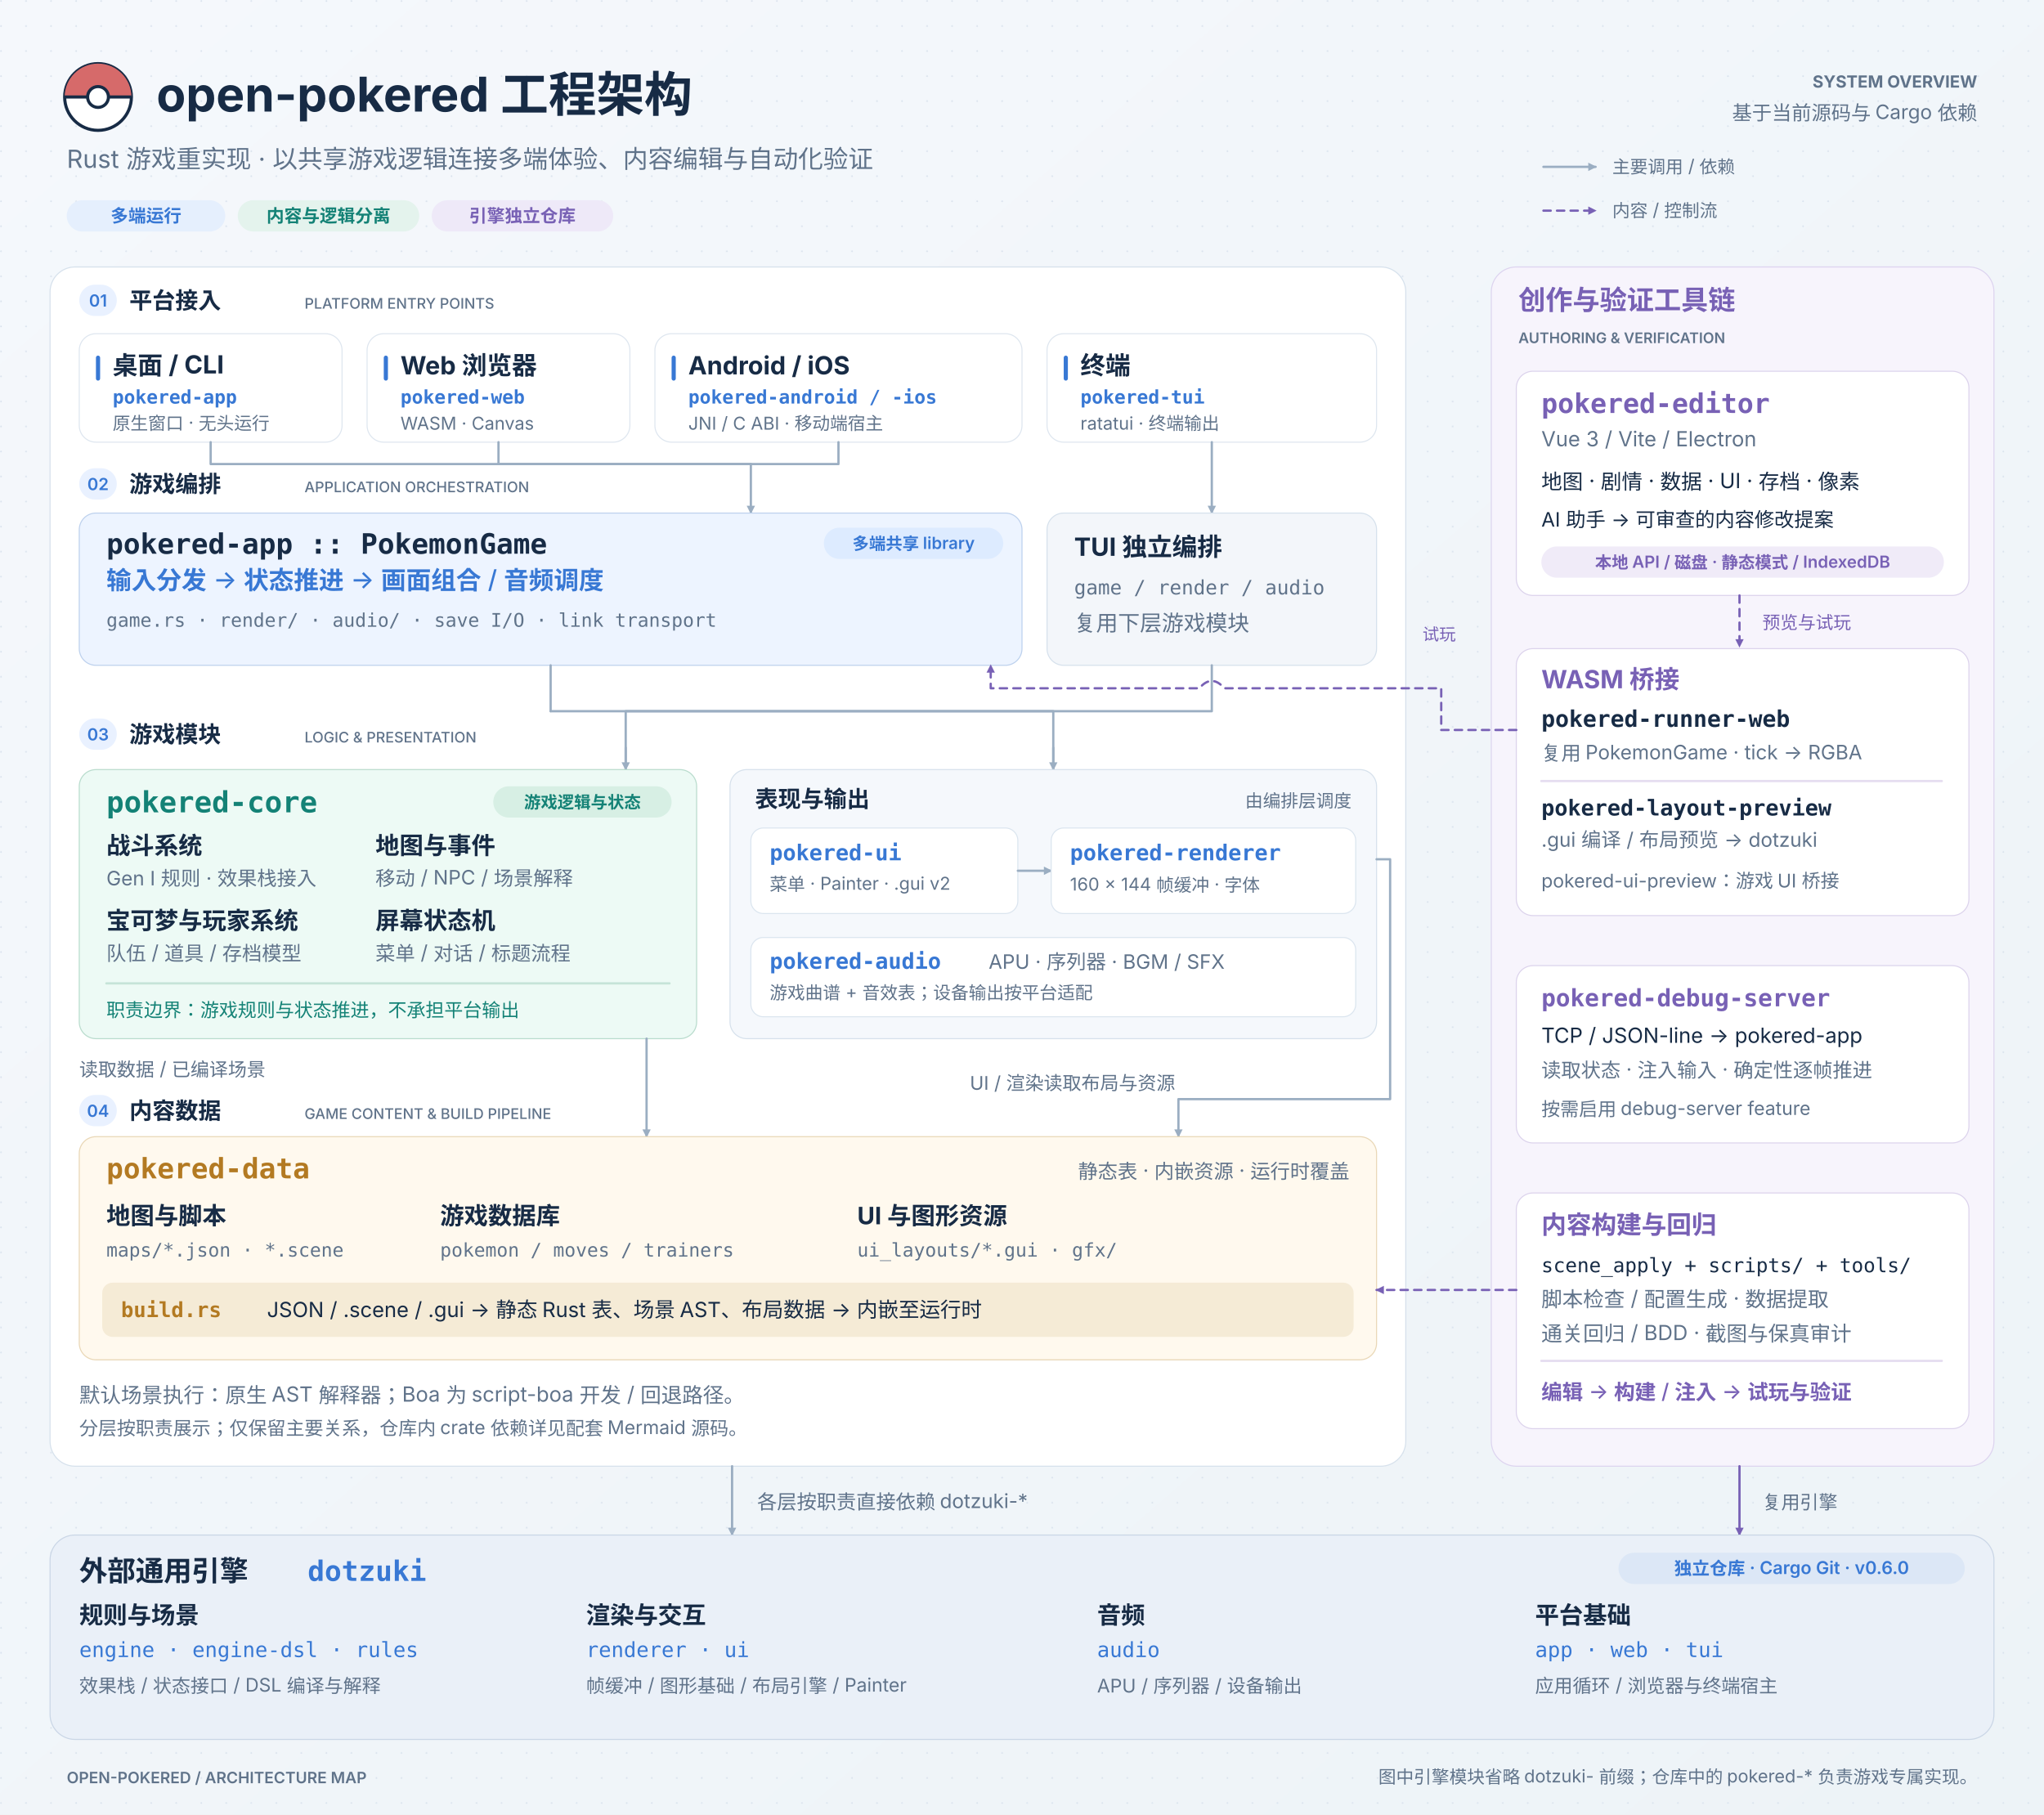
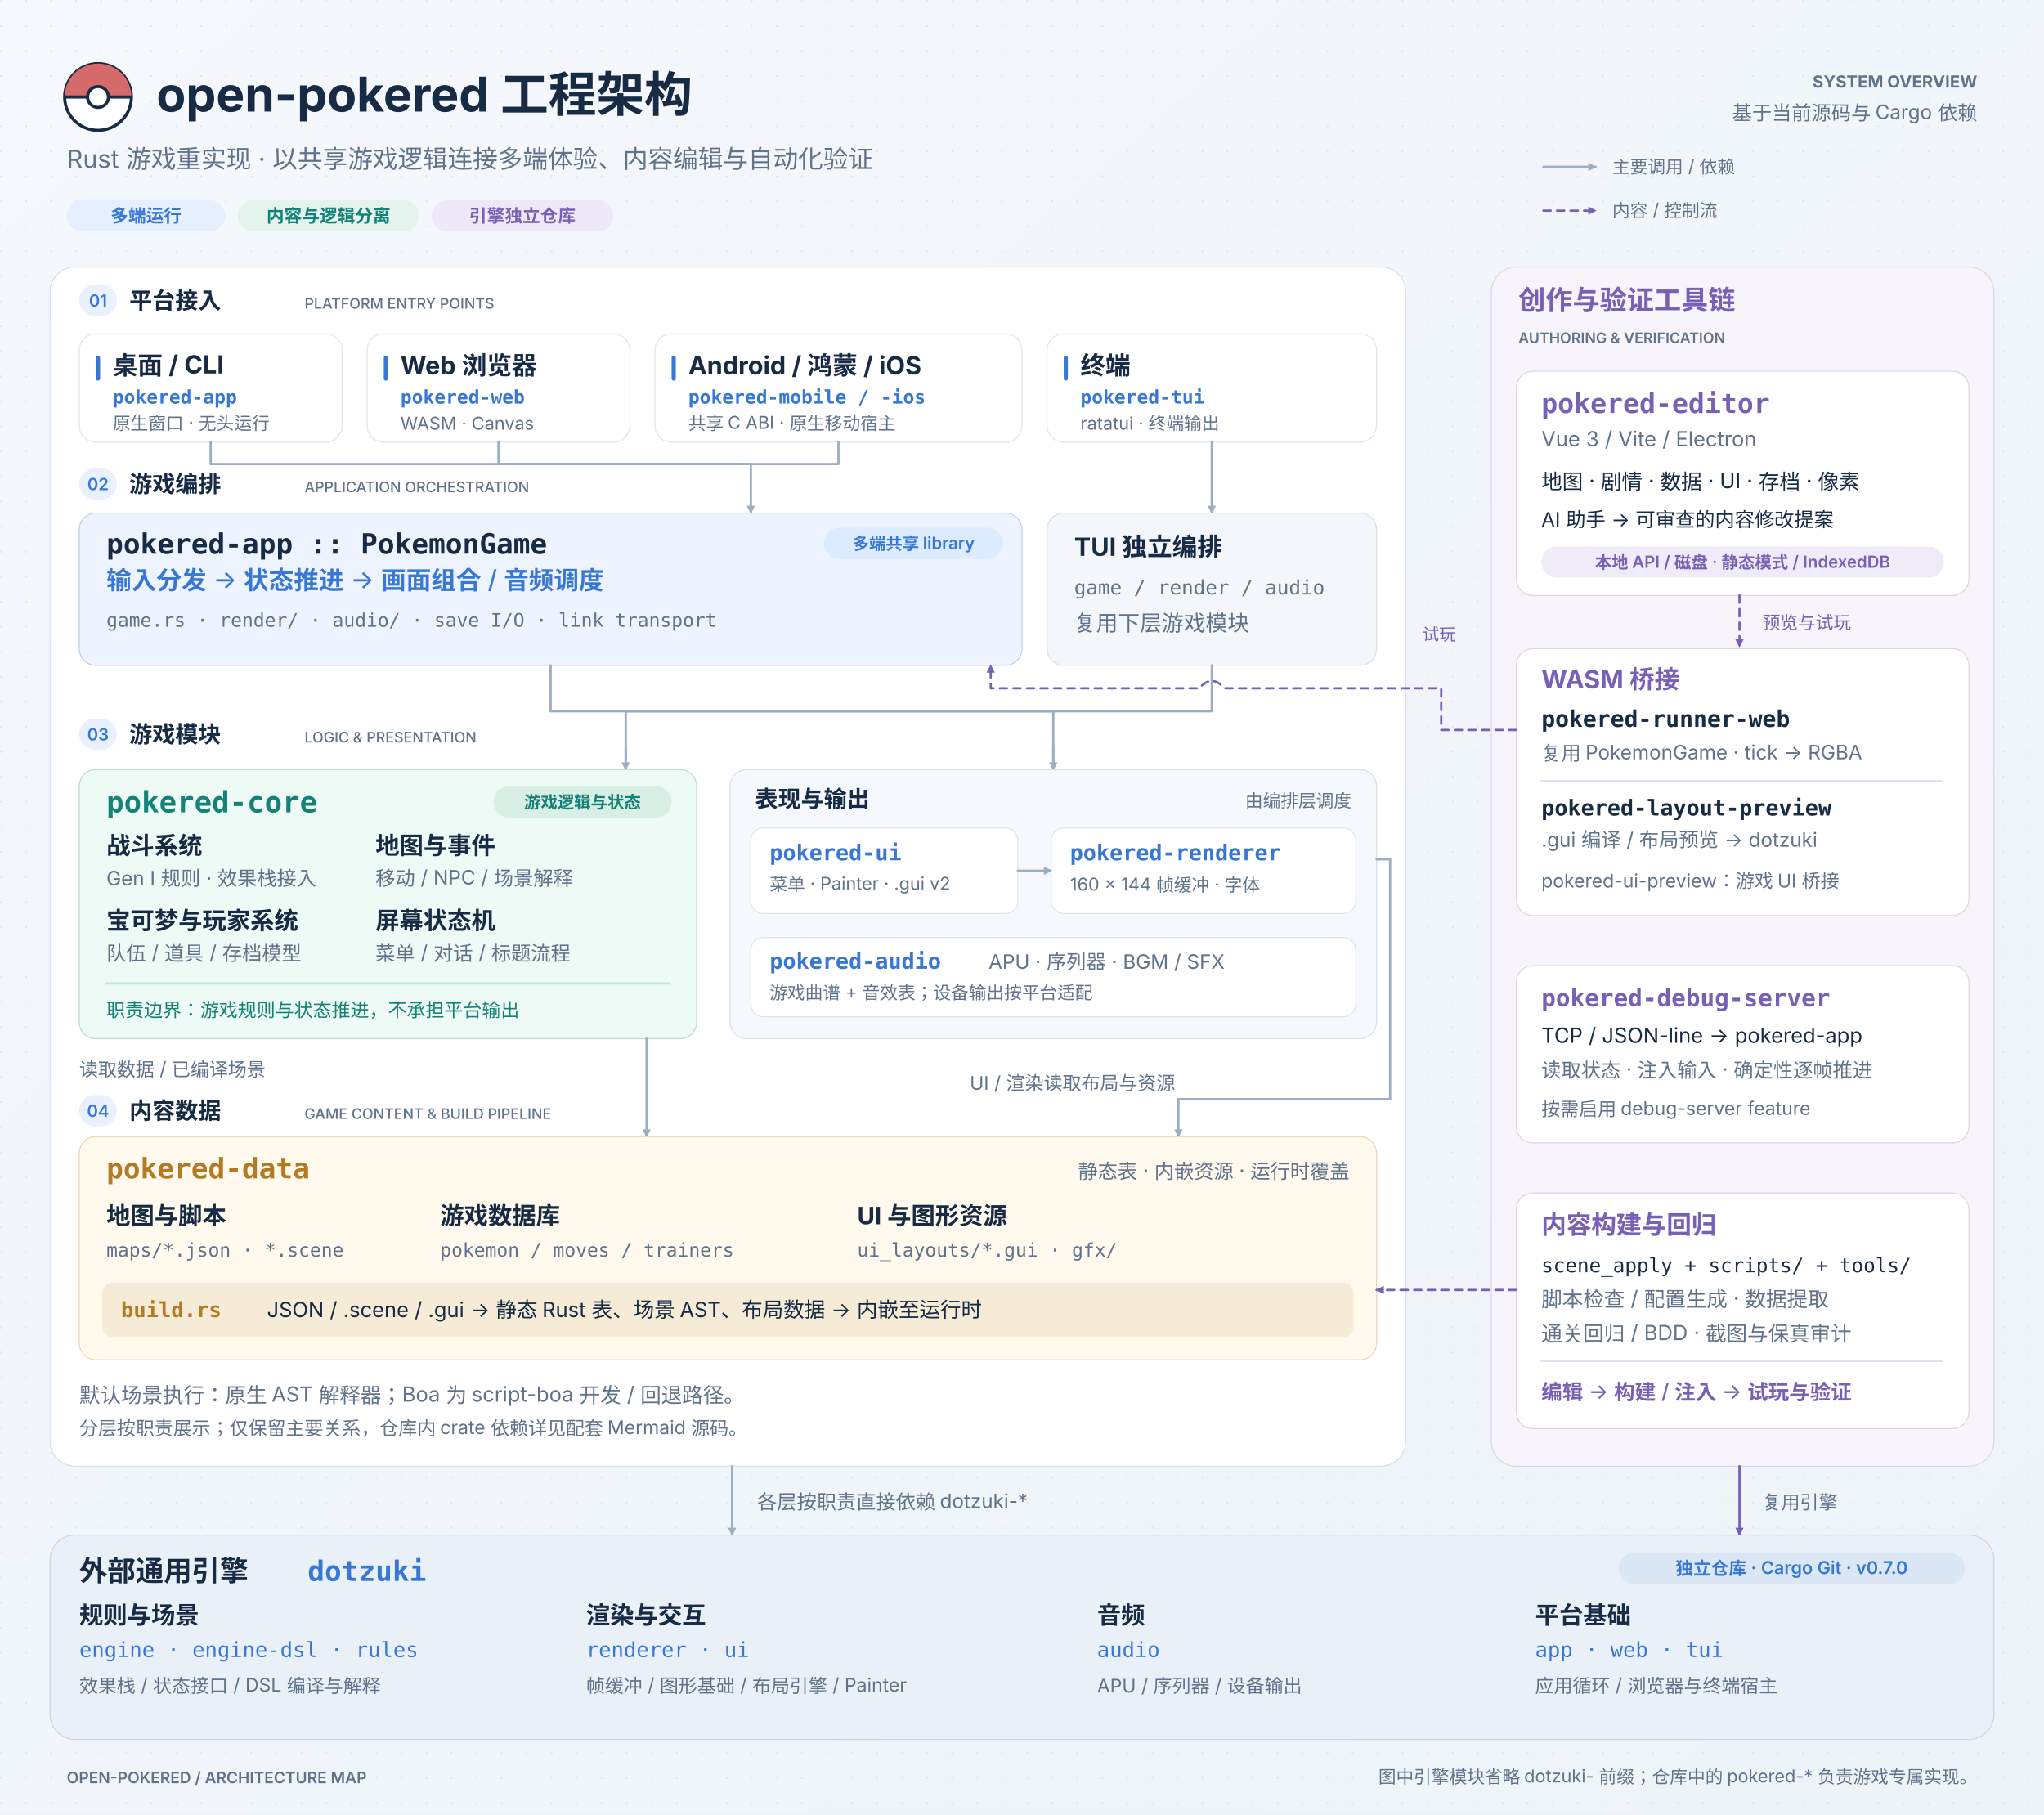
<svg xmlns="http://www.w3.org/2000/svg" width="1960" height="1740" viewBox="0 0 1960 1740" role="img" aria-labelledby="title desc">
  <defs>
    <marker id="gray" markerWidth="8" markerHeight="8" refX="7" refY="4" orient="auto" markerUnits="userSpaceOnUse">
      <path d="M0 0 L8 4 L0 8 Z" fill="#9BAEC2" />
    </marker>
    <marker id="purple" markerWidth="8" markerHeight="8" refX="7" refY="4" orient="auto" markerUnits="userSpaceOnUse">
      <path d="M0 0 L8 4 L0 8 Z" fill="#7861B5" />
    </marker>
    <marker id="amber" markerWidth="8" markerHeight="8" refX="7" refY="4" orient="auto" markerUnits="userSpaceOnUse">
      <path d="M0 0 L8 4 L0 8 Z" fill="#B37A22" />
    </marker>
    <pattern id="grid" width="24" height="24" patternUnits="userSpaceOnUse">
      <circle cx="1" cy="1" r="0.8" fill="#D9E2ED" />
    </pattern>
    <linearGradient id="base" x2="1" y2="1">
      <stop stop-color="#F5F8FC" />
      <stop offset="1" stop-color="#EDF3F7" />
    </linearGradient>
  </defs>
  <rect x="0" y="0" width="1960" height="1740" rx="0" fill="url(#base)" stroke="none" />
  <rect x="0" y="0" width="1960" height="1740" rx="0" fill="url(#grid)" stroke="none" />
  <circle cx="94" cy="93" r="32" fill="#fff" stroke="#172B45" stroke-width="3" />
  <path d="M62 93 A32 32 0 0 1 126 93 Z" fill="#D66A6A" />
  <path d="M62 93 H126" stroke="#172B45" stroke-width="3" />
  <circle cx="94" cy="93" r="10" fill="#fff" stroke="#172B45" stroke-width="3" />
  <text x="150" y="107" fill="#172B45" font-family="Inter, -apple-system, BlinkMacSystemFont, Segoe UI, PingFang SC, Microsoft YaHei, sans-serif" font-size="46" font-weight="750" text-anchor="start">open-pokered 工程架构</text>
  <text x="64" y="161" fill="#60738A" font-family="Inter, -apple-system, BlinkMacSystemFont, Segoe UI, PingFang SC, Microsoft YaHei, sans-serif" font-size="24" font-weight="400" text-anchor="start">Rust 游戏重实现 · 以共享游戏逻辑连接多端体验、内容编辑与自动化验证</text>
  <rect x="64" y="192" width="152" height="30" rx="15" fill="#E5EFFD" stroke="none" />
  <text x="140.0" y="213" fill="#3878D4" font-family="Inter, -apple-system, BlinkMacSystemFont, Segoe UI, PingFang SC, Microsoft YaHei, sans-serif" font-size="17" font-weight="600" text-anchor="middle">多端运行</text>
  <rect x="228" y="192" width="174" height="30" rx="15" fill="#E4F3ED" stroke="none" />
  <text x="315.0" y="213" fill="#148276" font-family="Inter, -apple-system, BlinkMacSystemFont, Segoe UI, PingFang SC, Microsoft YaHei, sans-serif" font-size="17" font-weight="600" text-anchor="middle">内容与逻辑分离</text>
  <rect x="414" y="192" width="174" height="30" rx="15" fill="#EEE9F8" stroke="none" />
  <text x="501.0" y="213" fill="#7861B5" font-family="Inter, -apple-system, BlinkMacSystemFont, Segoe UI, PingFang SC, Microsoft YaHei, sans-serif" font-size="17" font-weight="600" text-anchor="middle">引擎独立仓库</text>
  <text x="1896" y="84" fill="#60738A" font-family="Inter, -apple-system, BlinkMacSystemFont, Segoe UI, PingFang SC, Microsoft YaHei, sans-serif" font-size="16" font-weight="650" text-anchor="end">SYSTEM OVERVIEW</text>
  <text x="1896" y="115" fill="#60738A" font-family="Inter, -apple-system, BlinkMacSystemFont, Segoe UI, PingFang SC, Microsoft YaHei, sans-serif" font-size="19" font-weight="400" text-anchor="end">基于当前源码与 Cargo 依赖</text>
  <path d="M1480 160 H1530" fill="none" stroke="#9BAEC2" stroke-width="2.2" stroke-linejoin="round" stroke-linecap="round" marker-end="url(#gray)" />
  <text x="1546" y="166" fill="#60738A" font-family="Inter, -apple-system, BlinkMacSystemFont, Segoe UI, PingFang SC, Microsoft YaHei, sans-serif" font-size="17" font-weight="400" text-anchor="start">主要调用 / 依赖</text>
  <path d="M1480 202 H1530" fill="none" stroke="#7861B5" stroke-width="2.2" stroke-linejoin="round" stroke-linecap="round" stroke-dasharray="7 6" marker-end="url(#purple)" />
  <text x="1546" y="208" fill="#60738A" font-family="Inter, -apple-system, BlinkMacSystemFont, Segoe UI, PingFang SC, Microsoft YaHei, sans-serif" font-size="17" font-weight="400" text-anchor="start">内容 / 控制流</text>
  <rect x="48" y="256" width="1300" height="1150" rx="24" fill="#FFFFFF" stroke="#D6E1EC" />
  <rect x="1430" y="256" width="482" height="1150" rx="24" fill="#F7F4FC" stroke="#DDD4EF" />
  <rect x="76" y="273" width="36" height="30" rx="15" fill="#E9F1FF" stroke="none" />
  <text x="94.0" y="294" fill="#3878D4" font-family="Inter, -apple-system, BlinkMacSystemFont, Segoe UI, PingFang SC, Microsoft YaHei, sans-serif" font-size="16" font-weight="600" text-anchor="middle">01</text>
  <text x="124" y="296" fill="#172B45" font-family="Inter, -apple-system, BlinkMacSystemFont, Segoe UI, PingFang SC, Microsoft YaHei, sans-serif" font-size="22" font-weight="650" text-anchor="start">平台接入</text>
  <text x="292" y="296" fill="#60738A" font-family="Inter, -apple-system, BlinkMacSystemFont, Segoe UI, PingFang SC, Microsoft YaHei, sans-serif" font-size="14" font-weight="500" text-anchor="start">PLATFORM ENTRY POINTS</text>
  <rect x="76" y="320" width="252" height="104" rx="16" fill="#fff" stroke="#DEE6EF" />
  <rect x="92" y="341" width="4" height="24" rx="2" fill="#3878D4" stroke="none" />
  <text x="108" y="359" fill="#172B45" font-family="Inter, -apple-system, BlinkMacSystemFont, Segoe UI, PingFang SC, Microsoft YaHei, sans-serif" font-size="24" font-weight="650" text-anchor="start">桌面 / CLI</text>
  <text x="108" y="387" fill="#3878D4" font-family="ui-monospace, SFMono-Regular, Menlo, Consolas, monospace" font-size="18" font-weight="550" text-anchor="start">pokered-app</text>
  <text x="108" y="412" fill="#60738A" font-family="Inter, -apple-system, BlinkMacSystemFont, Segoe UI, PingFang SC, Microsoft YaHei, sans-serif" font-size="17" font-weight="400" text-anchor="start">原生窗口 · 无头运行</text>
  <rect x="352" y="320" width="252" height="104" rx="16" fill="#fff" stroke="#DEE6EF" />
  <rect x="368" y="341" width="4" height="24" rx="2" fill="#3878D4" stroke="none" />
  <text x="384" y="359" fill="#172B45" font-family="Inter, -apple-system, BlinkMacSystemFont, Segoe UI, PingFang SC, Microsoft YaHei, sans-serif" font-size="24" font-weight="650" text-anchor="start">Web 浏览器</text>
  <text x="384" y="387" fill="#3878D4" font-family="ui-monospace, SFMono-Regular, Menlo, Consolas, monospace" font-size="18" font-weight="550" text-anchor="start">pokered-web</text>
  <text x="384" y="412" fill="#60738A" font-family="Inter, -apple-system, BlinkMacSystemFont, Segoe UI, PingFang SC, Microsoft YaHei, sans-serif" font-size="17" font-weight="400" text-anchor="start">WASM · Canvas</text>
  <rect x="628" y="320" width="352" height="104" rx="16" fill="#fff" stroke="#DEE6EF" />
  <rect x="644" y="341" width="4" height="24" rx="2" fill="#3878D4" stroke="none" />
-   <text x="660" y="359" fill="#172B45" font-family="Inter, -apple-system, BlinkMacSystemFont, Segoe UI, PingFang SC, Microsoft YaHei, sans-serif" font-size="24" font-weight="650" text-anchor="start">Android / iOS</text>
-   <text x="660" y="387" fill="#3878D4" font-family="ui-monospace, SFMono-Regular, Menlo, Consolas, monospace" font-size="18" font-weight="550" text-anchor="start">pokered-android / -ios</text>
-   <text x="660" y="412" fill="#60738A" font-family="Inter, -apple-system, BlinkMacSystemFont, Segoe UI, PingFang SC, Microsoft YaHei, sans-serif" font-size="17" font-weight="400" text-anchor="start">JNI / C ABI · 移动端宿主</text>
+   <text x="660" y="359" fill="#172B45" font-family="Inter, -apple-system, BlinkMacSystemFont, Segoe UI, PingFang SC, Microsoft YaHei, sans-serif" font-size="24" font-weight="650" text-anchor="start">Android / 鸿蒙 / iOS</text>
+   <text x="660" y="387" fill="#3878D4" font-family="ui-monospace, SFMono-Regular, Menlo, Consolas, monospace" font-size="18" font-weight="550" text-anchor="start">pokered-mobile / -ios</text>
+   <text x="660" y="412" fill="#60738A" font-family="Inter, -apple-system, BlinkMacSystemFont, Segoe UI, PingFang SC, Microsoft YaHei, sans-serif" font-size="17" font-weight="400" text-anchor="start">共享 C ABI · 原生移动宿主</text>
  <rect x="1004" y="320" width="316" height="104" rx="16" fill="#fff" stroke="#DEE6EF" />
  <rect x="1020" y="341" width="4" height="24" rx="2" fill="#3878D4" stroke="none" />
  <text x="1036" y="359" fill="#172B45" font-family="Inter, -apple-system, BlinkMacSystemFont, Segoe UI, PingFang SC, Microsoft YaHei, sans-serif" font-size="24" font-weight="650" text-anchor="start">终端</text>
  <text x="1036" y="387" fill="#3878D4" font-family="ui-monospace, SFMono-Regular, Menlo, Consolas, monospace" font-size="18" font-weight="550" text-anchor="start">pokered-tui</text>
  <text x="1036" y="412" fill="#60738A" font-family="Inter, -apple-system, BlinkMacSystemFont, Segoe UI, PingFang SC, Microsoft YaHei, sans-serif" font-size="17" font-weight="400" text-anchor="start">ratatui · 终端输出</text>
  <path d="M202 424 V445 H478" fill="none" stroke="#9BAEC2" stroke-width="2.2" stroke-linejoin="round" stroke-linecap="round" />
  <path d="M804 424 V445 H478" fill="none" stroke="#9BAEC2" stroke-width="2.2" stroke-linejoin="round" stroke-linecap="round" />
  <path d="M478 424 V445 H720 V492" fill="none" stroke="#9BAEC2" stroke-width="2.2" stroke-linejoin="round" stroke-linecap="round" marker-end="url(#gray)" />
  <path d="M1162 424 V492" fill="none" stroke="#9BAEC2" stroke-width="2.2" stroke-linejoin="round" stroke-linecap="round" marker-end="url(#gray)" />
  <rect x="76" y="449" width="36" height="30" rx="15" fill="#E9F1FF" stroke="none" />
  <text x="94.0" y="470" fill="#3878D4" font-family="Inter, -apple-system, BlinkMacSystemFont, Segoe UI, PingFang SC, Microsoft YaHei, sans-serif" font-size="16" font-weight="600" text-anchor="middle">02</text>
  <text x="124" y="472" fill="#172B45" font-family="Inter, -apple-system, BlinkMacSystemFont, Segoe UI, PingFang SC, Microsoft YaHei, sans-serif" font-size="22" font-weight="650" text-anchor="start">游戏编排</text>
  <text x="292" y="472" fill="#60738A" font-family="Inter, -apple-system, BlinkMacSystemFont, Segoe UI, PingFang SC, Microsoft YaHei, sans-serif" font-size="14" font-weight="500" text-anchor="start">APPLICATION ORCHESTRATION</text>
  <rect x="76" y="492" width="904" height="146" rx="16" fill="#EDF4FF" stroke="#BDD1ED" />
  <rect x="790" y="506" width="172" height="30" rx="15" fill="#DDEBFF" stroke="none" />
  <text x="876.0" y="527" fill="#3878D4" font-family="Inter, -apple-system, BlinkMacSystemFont, Segoe UI, PingFang SC, Microsoft YaHei, sans-serif" font-size="16" font-weight="600" text-anchor="middle">多端共享 library</text>
  <text x="102" y="531" fill="#172B45" font-family="ui-monospace, SFMono-Regular, Menlo, Consolas, monospace" font-size="27" font-weight="650" text-anchor="start">pokered-app :: PokemonGame</text>
  <text x="102" y="565" fill="#3878D4" font-family="Inter, -apple-system, BlinkMacSystemFont, Segoe UI, PingFang SC, Microsoft YaHei, sans-serif" font-size="24" font-weight="550" text-anchor="start">输入分发 → 状态推进 → 画面组合 / 音频调度</text>
  <text x="102" y="601" fill="#60738A" font-family="ui-monospace, SFMono-Regular, Menlo, Consolas, monospace" font-size="18" font-weight="400" text-anchor="start">game.rs · render/ · audio/ · save I/O · link transport</text>
  <rect x="1004" y="492" width="316" height="146" rx="16" fill="#F3F6FA" stroke="#D6E1EC" />
  <text x="1030" y="533" fill="#172B45" font-family="Inter, -apple-system, BlinkMacSystemFont, Segoe UI, PingFang SC, Microsoft YaHei, sans-serif" font-size="24" font-weight="650" text-anchor="start">TUI 独立编排</text>
  <text x="1030" y="570" fill="#60738A" font-family="ui-monospace, SFMono-Regular, Menlo, Consolas, monospace" font-size="19" font-weight="400" text-anchor="start">game / render / audio</text>
  <text x="1030" y="605" fill="#60738A" font-family="Inter, -apple-system, BlinkMacSystemFont, Segoe UI, PingFang SC, Microsoft YaHei, sans-serif" font-size="21" font-weight="400" text-anchor="start">复用下层游戏模块</text>
  <path d="M528 638 V682" fill="none" stroke="#9BAEC2" stroke-width="2.2" stroke-linejoin="round" stroke-linecap="round" />
  <path d="M1162 638 V682 H528" fill="none" stroke="#9BAEC2" stroke-width="2.2" stroke-linejoin="round" stroke-linecap="round" />
  <path d="M600 738 V682 H1010 V738" fill="none" stroke="#9BAEC2" stroke-width="2.2" stroke-linejoin="round" stroke-linecap="round" />
  <path d="M600 717 V738" fill="none" stroke="#9BAEC2" stroke-width="2.2" stroke-linejoin="round" stroke-linecap="round" marker-end="url(#gray)" />
  <path d="M1010 717 V738" fill="none" stroke="#9BAEC2" stroke-width="2.2" stroke-linejoin="round" stroke-linecap="round" marker-end="url(#gray)" />
  <rect x="76" y="689" width="36" height="30" rx="15" fill="#E9F1FF" stroke="none" />
  <text x="94.0" y="710" fill="#3878D4" font-family="Inter, -apple-system, BlinkMacSystemFont, Segoe UI, PingFang SC, Microsoft YaHei, sans-serif" font-size="16" font-weight="600" text-anchor="middle">03</text>
  <text x="124" y="712" fill="#172B45" font-family="Inter, -apple-system, BlinkMacSystemFont, Segoe UI, PingFang SC, Microsoft YaHei, sans-serif" font-size="22" font-weight="650" text-anchor="start">游戏模块</text>
  <text x="292" y="712" fill="#60738A" font-family="Inter, -apple-system, BlinkMacSystemFont, Segoe UI, PingFang SC, Microsoft YaHei, sans-serif" font-size="14" font-weight="500" text-anchor="start">LOGIC &amp; PRESENTATION</text>
  <rect x="76" y="738" width="592" height="258" rx="16" fill="#EDFAF5" stroke="#B9DCCD" />
  <text x="102" y="779" fill="#148276" font-family="ui-monospace, SFMono-Regular, Menlo, Consolas, monospace" font-size="28" font-weight="650" text-anchor="start">pokered-core</text>
  <rect x="473" y="754" width="171" height="30" rx="15" fill="#D7EFE4" stroke="none" />
  <text x="558.5" y="775" fill="#148276" font-family="Inter, -apple-system, BlinkMacSystemFont, Segoe UI, PingFang SC, Microsoft YaHei, sans-serif" font-size="16" font-weight="600" text-anchor="middle">游戏逻辑与状态</text>
  <text x="102" y="819" fill="#172B45" font-family="Inter, -apple-system, BlinkMacSystemFont, Segoe UI, PingFang SC, Microsoft YaHei, sans-serif" font-size="23" font-weight="650" text-anchor="start">战斗系统</text>
  <text x="360" y="819" fill="#172B45" font-family="Inter, -apple-system, BlinkMacSystemFont, Segoe UI, PingFang SC, Microsoft YaHei, sans-serif" font-size="23" font-weight="650" text-anchor="start">地图与事件</text>
  <text x="102" y="849" fill="#60738A" font-family="Inter, -apple-system, BlinkMacSystemFont, Segoe UI, PingFang SC, Microsoft YaHei, sans-serif" font-size="19" font-weight="400" text-anchor="start">Gen I 规则 · 效果栈接入</text>
  <text x="360" y="849" fill="#60738A" font-family="Inter, -apple-system, BlinkMacSystemFont, Segoe UI, PingFang SC, Microsoft YaHei, sans-serif" font-size="19" font-weight="400" text-anchor="start">移动 / NPC / 场景解释</text>
  <text x="102" y="891" fill="#172B45" font-family="Inter, -apple-system, BlinkMacSystemFont, Segoe UI, PingFang SC, Microsoft YaHei, sans-serif" font-size="23" font-weight="650" text-anchor="start">宝可梦与玩家系统</text>
  <text x="360" y="891" fill="#172B45" font-family="Inter, -apple-system, BlinkMacSystemFont, Segoe UI, PingFang SC, Microsoft YaHei, sans-serif" font-size="23" font-weight="650" text-anchor="start">屏幕状态机</text>
  <text x="102" y="921" fill="#60738A" font-family="Inter, -apple-system, BlinkMacSystemFont, Segoe UI, PingFang SC, Microsoft YaHei, sans-serif" font-size="19" font-weight="400" text-anchor="start">队伍 / 道具 / 存档模型</text>
  <text x="360" y="921" fill="#60738A" font-family="Inter, -apple-system, BlinkMacSystemFont, Segoe UI, PingFang SC, Microsoft YaHei, sans-serif" font-size="19" font-weight="400" text-anchor="start">菜单 / 对话 / 标题流程</text>
  <path d="M102 943 H642" fill="none" stroke="#C6E4D8" stroke-width="2.2" stroke-linejoin="round" stroke-linecap="round" />
  <text x="102" y="975" fill="#148276" font-family="Inter, -apple-system, BlinkMacSystemFont, Segoe UI, PingFang SC, Microsoft YaHei, sans-serif" font-size="18" font-weight="400" text-anchor="start">职责边界：游戏规则与状态推进，不承担平台输出</text>
  <rect x="700" y="738" width="620" height="258" rx="16" fill="#F5F8FC" stroke="#D6E1EC" />
  <text x="724" y="774" fill="#172B45" font-family="Inter, -apple-system, BlinkMacSystemFont, Segoe UI, PingFang SC, Microsoft YaHei, sans-serif" font-size="22" font-weight="650" text-anchor="start">表现与输出</text>
  <text x="1296" y="774" fill="#60738A" font-family="Inter, -apple-system, BlinkMacSystemFont, Segoe UI, PingFang SC, Microsoft YaHei, sans-serif" font-size="17" font-weight="400" text-anchor="end">由编排层调度</text>
  <rect x="720" y="794" width="256" height="82" rx="12" fill="#fff" stroke="#DBE5EF" />
  <text x="738" y="825" fill="#3878D4" font-family="ui-monospace, SFMono-Regular, Menlo, Consolas, monospace" font-size="21" font-weight="650" text-anchor="start">pokered-ui</text>
  <text x="738" y="854" fill="#60738A" font-family="Inter, -apple-system, BlinkMacSystemFont, Segoe UI, PingFang SC, Microsoft YaHei, sans-serif" font-size="17" font-weight="400" text-anchor="start">菜单 · Painter · .gui v2</text>
  <path d="M976 835 H1008" fill="none" stroke="#9BAEC2" stroke-width="2.2" stroke-linejoin="round" stroke-linecap="round" marker-end="url(#gray)" />
  <rect x="1008" y="794" width="292" height="82" rx="12" fill="#fff" stroke="#DBE5EF" />
  <text x="1026" y="825" fill="#3878D4" font-family="ui-monospace, SFMono-Regular, Menlo, Consolas, monospace" font-size="21" font-weight="650" text-anchor="start">pokered-renderer</text>
  <text x="1026" y="854" fill="#60738A" font-family="Inter, -apple-system, BlinkMacSystemFont, Segoe UI, PingFang SC, Microsoft YaHei, sans-serif" font-size="17" font-weight="400" text-anchor="start">160 × 144 帧缓冲 · 字体</text>
  <rect x="720" y="899" width="580" height="76" rx="12" fill="#fff" stroke="#DBE5EF" />
  <text x="738" y="929" fill="#3878D4" font-family="ui-monospace, SFMono-Regular, Menlo, Consolas, monospace" font-size="21" font-weight="650" text-anchor="start">pokered-audio</text>
  <text x="948" y="929" fill="#60738A" font-family="Inter, -apple-system, BlinkMacSystemFont, Segoe UI, PingFang SC, Microsoft YaHei, sans-serif" font-size="19" font-weight="400" text-anchor="start">APU · 序列器 · BGM / SFX</text>
  <text x="738" y="958" fill="#60738A" font-family="Inter, -apple-system, BlinkMacSystemFont, Segoe UI, PingFang SC, Microsoft YaHei, sans-serif" font-size="17" font-weight="400" text-anchor="start">游戏曲谱 + 音效表；设备输出按平台适配</text>
  <path d="M620 996 V1090" fill="none" stroke="#9BAEC2" stroke-width="2.2" stroke-linejoin="round" stroke-linecap="round" marker-end="url(#gray)" />
  <text x="76" y="1032" fill="#60738A" font-family="Inter, -apple-system, BlinkMacSystemFont, Segoe UI, PingFang SC, Microsoft YaHei, sans-serif" font-size="18" font-weight="400" text-anchor="start">读取数据 / 已编译场景</text>
  <path d="M1320 824 H1333 V1054 H1130 V1090" fill="none" stroke="#9BAEC2" stroke-width="2.2" stroke-linejoin="round" stroke-linecap="round" marker-end="url(#gray)" />
  <text x="930" y="1045" fill="#60738A" font-family="Inter, -apple-system, BlinkMacSystemFont, Segoe UI, PingFang SC, Microsoft YaHei, sans-serif" font-size="18" font-weight="400" text-anchor="start">UI / 渲染读取布局与资源</text>
  <rect x="76" y="1050" width="36" height="30" rx="15" fill="#E9F1FF" stroke="none" />
  <text x="94.0" y="1071" fill="#3878D4" font-family="Inter, -apple-system, BlinkMacSystemFont, Segoe UI, PingFang SC, Microsoft YaHei, sans-serif" font-size="16" font-weight="600" text-anchor="middle">04</text>
  <text x="124" y="1073" fill="#172B45" font-family="Inter, -apple-system, BlinkMacSystemFont, Segoe UI, PingFang SC, Microsoft YaHei, sans-serif" font-size="22" font-weight="650" text-anchor="start">内容数据</text>
  <text x="292" y="1073" fill="#60738A" font-family="Inter, -apple-system, BlinkMacSystemFont, Segoe UI, PingFang SC, Microsoft YaHei, sans-serif" font-size="14" font-weight="500" text-anchor="start">GAME CONTENT &amp; BUILD PIPELINE</text>
  <rect x="76" y="1090" width="1244" height="214" rx="16" fill="#FFF9EE" stroke="#E9D7B6" />
  <text x="102" y="1130" fill="#B37A22" font-family="ui-monospace, SFMono-Regular, Menlo, Consolas, monospace" font-size="27" font-weight="650" text-anchor="start">pokered-data</text>
  <text x="1294" y="1130" fill="#60738A" font-family="Inter, -apple-system, BlinkMacSystemFont, Segoe UI, PingFang SC, Microsoft YaHei, sans-serif" font-size="19" font-weight="400" text-anchor="end">静态表 · 内嵌资源 · 运行时覆盖</text>
  <text x="102" y="1174" fill="#172B45" font-family="Inter, -apple-system, BlinkMacSystemFont, Segoe UI, PingFang SC, Microsoft YaHei, sans-serif" font-size="23" font-weight="650" text-anchor="start">地图与脚本</text>
  <text x="102" y="1205" fill="#60738A" font-family="ui-monospace, SFMono-Regular, Menlo, Consolas, monospace" font-size="18" font-weight="400" text-anchor="start">maps/*.json · *.scene</text>
  <text x="422" y="1174" fill="#172B45" font-family="Inter, -apple-system, BlinkMacSystemFont, Segoe UI, PingFang SC, Microsoft YaHei, sans-serif" font-size="23" font-weight="650" text-anchor="start">游戏数据库</text>
  <text x="422" y="1205" fill="#60738A" font-family="ui-monospace, SFMono-Regular, Menlo, Consolas, monospace" font-size="18" font-weight="400" text-anchor="start">pokemon / moves / trainers</text>
  <text x="822" y="1174" fill="#172B45" font-family="Inter, -apple-system, BlinkMacSystemFont, Segoe UI, PingFang SC, Microsoft YaHei, sans-serif" font-size="23" font-weight="650" text-anchor="start">UI 与图形资源</text>
  <text x="822" y="1205" fill="#60738A" font-family="ui-monospace, SFMono-Regular, Menlo, Consolas, monospace" font-size="18" font-weight="400" text-anchor="start">ui_layouts/*.gui · gfx/</text>
  <rect x="98" y="1230" width="1200" height="52" rx="10" fill="#F5EBD6" stroke="none" />
  <text x="116" y="1263" fill="#B37A22" font-family="ui-monospace, SFMono-Regular, Menlo, Consolas, monospace" font-size="20" font-weight="650" text-anchor="start">build.rs</text>
  <text x="256" y="1263" fill="#172B45" font-family="Inter, -apple-system, BlinkMacSystemFont, Segoe UI, PingFang SC, Microsoft YaHei, sans-serif" font-size="20" font-weight="400" text-anchor="start">JSON / .scene / .gui → 静态 Rust 表、场景 AST、布局数据 → 内嵌至运行时</text>
  <text x="76" y="1345" fill="#60738A" font-family="Inter, -apple-system, BlinkMacSystemFont, Segoe UI, PingFang SC, Microsoft YaHei, sans-serif" font-size="20" font-weight="400" text-anchor="start">默认场景执行：原生 AST 解释器；Boa 为 script-boa 开发 / 回退路径。</text>
  <text x="76" y="1376" fill="#60738A" font-family="Inter, -apple-system, BlinkMacSystemFont, Segoe UI, PingFang SC, Microsoft YaHei, sans-serif" font-size="18" font-weight="400" text-anchor="start">分层按职责展示；仅保留主要关系，仓库内 crate 依赖详见配套 Mermaid 源码。</text>
  <text x="1456" y="297" fill="#7861B5" font-family="Inter, -apple-system, BlinkMacSystemFont, Segoe UI, PingFang SC, Microsoft YaHei, sans-serif" font-size="26" font-weight="700" text-anchor="start">创作与验证工具链</text>
  <text x="1456" y="329" fill="#60738A" font-family="Inter, -apple-system, BlinkMacSystemFont, Segoe UI, PingFang SC, Microsoft YaHei, sans-serif" font-size="14" font-weight="600" text-anchor="start">AUTHORING &amp; VERIFICATION</text>
  <rect x="1454" y="356" width="434" height="215" rx="16" fill="#fff" stroke="#DCD3EC" />
  <text x="1478" y="396" fill="#7861B5" font-family="ui-monospace, SFMono-Regular, Menlo, Consolas, monospace" font-size="26" font-weight="650" text-anchor="start">pokered-editor</text>
  <text x="1478" y="428" fill="#60738A" font-family="Inter, -apple-system, BlinkMacSystemFont, Segoe UI, PingFang SC, Microsoft YaHei, sans-serif" font-size="20" font-weight="400" text-anchor="start">Vue 3 / Vite / Electron</text>
  <text x="1478" y="469" fill="#172B45" font-family="Inter, -apple-system, BlinkMacSystemFont, Segoe UI, PingFang SC, Microsoft YaHei, sans-serif" font-size="20" font-weight="400" text-anchor="start">地图 · 剧情 · 数据 · UI · 存档 · 像素</text>
  <text x="1478" y="505" fill="#172B45" font-family="Inter, -apple-system, BlinkMacSystemFont, Segoe UI, PingFang SC, Microsoft YaHei, sans-serif" font-size="19" font-weight="400" text-anchor="start">AI 助手 → 可审查的内容修改提案</text>
  <rect x="1478" y="524" width="386" height="30" rx="15" fill="#F0EBF8" stroke="none" />
  <text x="1671.0" y="545" fill="#7861B5" font-family="Inter, -apple-system, BlinkMacSystemFont, Segoe UI, PingFang SC, Microsoft YaHei, sans-serif" font-size="16" font-weight="600" text-anchor="middle">本地 API / 磁盘 · 静态模式 / IndexedDB</text>
  <path d="M1668 571 V620" fill="none" stroke="#7861B5" stroke-width="2.2" stroke-linejoin="round" stroke-linecap="round" stroke-dasharray="7 6" marker-end="url(#purple)" />
  <text x="1690" y="603" fill="#7861B5" font-family="Inter, -apple-system, BlinkMacSystemFont, Segoe UI, PingFang SC, Microsoft YaHei, sans-serif" font-size="17" font-weight="400" text-anchor="start">预览与试玩</text>
  <rect x="1454" y="622" width="434" height="256" rx="16" fill="#fff" stroke="#DCD3EC" />
  <text x="1478" y="660" fill="#7861B5" font-family="Inter, -apple-system, BlinkMacSystemFont, Segoe UI, PingFang SC, Microsoft YaHei, sans-serif" font-size="24" font-weight="650" text-anchor="start">WASM 桥接</text>
  <text x="1478" y="697" fill="#172B45" font-family="ui-monospace, SFMono-Regular, Menlo, Consolas, monospace" font-size="22" font-weight="600" text-anchor="start">pokered-runner-web</text>
  <text x="1478" y="729" fill="#60738A" font-family="Inter, -apple-system, BlinkMacSystemFont, Segoe UI, PingFang SC, Microsoft YaHei, sans-serif" font-size="19" font-weight="400" text-anchor="start">复用 PokemonGame · tick → RGBA</text>
  <path d="M1478 749 H1862" fill="none" stroke="#E5DDF0" stroke-width="2.2" stroke-linejoin="round" stroke-linecap="round" />
  <text x="1478" y="782" fill="#172B45" font-family="ui-monospace, SFMono-Regular, Menlo, Consolas, monospace" font-size="21" font-weight="600" text-anchor="start">pokered-layout-preview</text>
  <text x="1478" y="812" fill="#60738A" font-family="Inter, -apple-system, BlinkMacSystemFont, Segoe UI, PingFang SC, Microsoft YaHei, sans-serif" font-size="19" font-weight="400" text-anchor="start">.gui 编译 / 布局预览 → dotzuki</text>
  <text x="1478" y="851" fill="#60738A" font-family="Inter, -apple-system, BlinkMacSystemFont, Segoe UI, PingFang SC, Microsoft YaHei, sans-serif" font-size="18" font-weight="400" text-anchor="start">pokered-ui-preview：游戏 UI 桥接</text>
  <path d="M1454 700 H1382 V660 H1174 Q1162 646 1150 660 H950 V638" fill="none" stroke="#7861B5" stroke-width="2.2" stroke-linejoin="round" stroke-linecap="round" stroke-dasharray="7 6" marker-end="url(#purple)" />
  <text x="1380" y="614" fill="#7861B5" font-family="Inter, -apple-system, BlinkMacSystemFont, Segoe UI, PingFang SC, Microsoft YaHei, sans-serif" font-size="16" font-weight="500" text-anchor="middle">试玩</text>
  <rect x="1454" y="926" width="434" height="170" rx="16" fill="#fff" stroke="#DCD3EC" />
  <text x="1478" y="965" fill="#7861B5" font-family="ui-monospace, SFMono-Regular, Menlo, Consolas, monospace" font-size="23" font-weight="650" text-anchor="start">pokered-debug-server</text>
  <text x="1478" y="1000" fill="#172B45" font-family="Inter, -apple-system, BlinkMacSystemFont, Segoe UI, PingFang SC, Microsoft YaHei, sans-serif" font-size="20" font-weight="400" text-anchor="start">TCP / JSON-line → pokered-app</text>
  <text x="1478" y="1033" fill="#60738A" font-family="Inter, -apple-system, BlinkMacSystemFont, Segoe UI, PingFang SC, Microsoft YaHei, sans-serif" font-size="19" font-weight="400" text-anchor="start">读取状态 · 注入输入 · 确定性逐帧推进</text>
  <text x="1478" y="1070" fill="#60738A" font-family="Inter, -apple-system, BlinkMacSystemFont, Segoe UI, PingFang SC, Microsoft YaHei, sans-serif" font-size="18" font-weight="400" text-anchor="start">按需启用 debug-server feature</text>
  <rect x="1454" y="1144" width="434" height="226" rx="16" fill="#fff" stroke="#DCD3EC" />
  <text x="1478" y="1183" fill="#7861B5" font-family="Inter, -apple-system, BlinkMacSystemFont, Segoe UI, PingFang SC, Microsoft YaHei, sans-serif" font-size="24" font-weight="650" text-anchor="start">内容构建与回归</text>
  <text x="1478" y="1220" fill="#172B45" font-family="ui-monospace, SFMono-Regular, Menlo, Consolas, monospace" font-size="19" font-weight="500" text-anchor="start">scene_apply + scripts/ + tools/</text>
  <text x="1478" y="1253" fill="#60738A" font-family="Inter, -apple-system, BlinkMacSystemFont, Segoe UI, PingFang SC, Microsoft YaHei, sans-serif" font-size="20" font-weight="400" text-anchor="start">脚本检查 / 配置生成 · 数据提取</text>
  <text x="1478" y="1286" fill="#60738A" font-family="Inter, -apple-system, BlinkMacSystemFont, Segoe UI, PingFang SC, Microsoft YaHei, sans-serif" font-size="20" font-weight="400" text-anchor="start">通关回归 / BDD · 截图与保真审计</text>
  <path d="M1478 1305 H1862" fill="none" stroke="#E5DDF0" stroke-width="2.2" stroke-linejoin="round" stroke-linecap="round" />
  <text x="1478" y="1342" fill="#7861B5" font-family="Inter, -apple-system, BlinkMacSystemFont, Segoe UI, PingFang SC, Microsoft YaHei, sans-serif" font-size="20" font-weight="550" text-anchor="start">编辑 → 构建 / 注入 → 试玩与验证</text>
  <path d="M1454 1237 H1320" fill="none" stroke="#7861B5" stroke-width="2.2" stroke-linejoin="round" stroke-linecap="round" stroke-dasharray="7 6" marker-end="url(#purple)" />
  <path d="M702 1406 V1472" fill="none" stroke="#9BAEC2" stroke-width="2.2" stroke-linejoin="round" stroke-linecap="round" marker-end="url(#gray)" />
  <text x="726" y="1447" fill="#60738A" font-family="Inter, -apple-system, BlinkMacSystemFont, Segoe UI, PingFang SC, Microsoft YaHei, sans-serif" font-size="19" font-weight="400" text-anchor="start">各层按职责直接依赖 dotzuki-*</text>
  <path d="M1668 1406 V1472" fill="none" stroke="#7861B5" stroke-width="2.2" stroke-linejoin="round" stroke-linecap="round" marker-end="url(#purple)" />
  <text x="1690" y="1447" fill="#60738A" font-family="Inter, -apple-system, BlinkMacSystemFont, Segoe UI, PingFang SC, Microsoft YaHei, sans-serif" font-size="18" font-weight="400" text-anchor="start">复用引擎</text>
  <rect x="48" y="1472" width="1864" height="196" rx="24" fill="#EAF0F8" stroke="#CAD6E6" />
  <text x="76" y="1516" fill="#172B45" font-family="Inter, -apple-system, BlinkMacSystemFont, Segoe UI, PingFang SC, Microsoft YaHei, sans-serif" font-size="27" font-weight="700" text-anchor="start">外部通用引擎</text>
  <text x="295" y="1516" fill="#3878D4" font-family="ui-monospace, SFMono-Regular, Menlo, Consolas, monospace" font-size="27" font-weight="650" text-anchor="start">dotzuki</text>
  <rect x="1552" y="1489" width="332" height="30" rx="15" fill="#DCE7F6" stroke="none" />
-   <text x="1718.0" y="1510" fill="#3878D4" font-family="Inter, -apple-system, BlinkMacSystemFont, Segoe UI, PingFang SC, Microsoft YaHei, sans-serif" font-size="17" font-weight="600" text-anchor="middle">独立仓库 · Cargo Git · v0.6.0</text>
+   <text x="1718.0" y="1510" fill="#3878D4" font-family="Inter, -apple-system, BlinkMacSystemFont, Segoe UI, PingFang SC, Microsoft YaHei, sans-serif" font-size="17" font-weight="600" text-anchor="middle">独立仓库 · Cargo Git · v0.7.0</text>
  <text x="76" y="1557" fill="#172B45" font-family="Inter, -apple-system, BlinkMacSystemFont, Segoe UI, PingFang SC, Microsoft YaHei, sans-serif" font-size="23" font-weight="650" text-anchor="start">规则与场景</text>
  <text x="76" y="1589" fill="#3878D4" font-family="ui-monospace, SFMono-Regular, Menlo, Consolas, monospace" font-size="20" font-weight="500" text-anchor="start">engine · engine-dsl · rules</text>
  <text x="76" y="1623" fill="#60738A" font-family="Inter, -apple-system, BlinkMacSystemFont, Segoe UI, PingFang SC, Microsoft YaHei, sans-serif" font-size="18" font-weight="400" text-anchor="start">效果栈 / 状态接口 / DSL 编译与解释</text>
  <text x="562" y="1557" fill="#172B45" font-family="Inter, -apple-system, BlinkMacSystemFont, Segoe UI, PingFang SC, Microsoft YaHei, sans-serif" font-size="23" font-weight="650" text-anchor="start">渲染与交互</text>
  <text x="562" y="1589" fill="#3878D4" font-family="ui-monospace, SFMono-Regular, Menlo, Consolas, monospace" font-size="20" font-weight="500" text-anchor="start">renderer · ui</text>
  <text x="562" y="1623" fill="#60738A" font-family="Inter, -apple-system, BlinkMacSystemFont, Segoe UI, PingFang SC, Microsoft YaHei, sans-serif" font-size="18" font-weight="400" text-anchor="start">帧缓冲 / 图形基础 / 布局引擎 / Painter</text>
  <text x="1052" y="1557" fill="#172B45" font-family="Inter, -apple-system, BlinkMacSystemFont, Segoe UI, PingFang SC, Microsoft YaHei, sans-serif" font-size="23" font-weight="650" text-anchor="start">音频</text>
  <text x="1052" y="1589" fill="#3878D4" font-family="ui-monospace, SFMono-Regular, Menlo, Consolas, monospace" font-size="20" font-weight="500" text-anchor="start">audio</text>
  <text x="1052" y="1623" fill="#60738A" font-family="Inter, -apple-system, BlinkMacSystemFont, Segoe UI, PingFang SC, Microsoft YaHei, sans-serif" font-size="18" font-weight="400" text-anchor="start">APU / 序列器 / 设备输出</text>
  <text x="1472" y="1557" fill="#172B45" font-family="Inter, -apple-system, BlinkMacSystemFont, Segoe UI, PingFang SC, Microsoft YaHei, sans-serif" font-size="23" font-weight="650" text-anchor="start">平台基础</text>
  <text x="1472" y="1589" fill="#3878D4" font-family="ui-monospace, SFMono-Regular, Menlo, Consolas, monospace" font-size="20" font-weight="500" text-anchor="start">app · web · tui</text>
  <text x="1472" y="1623" fill="#60738A" font-family="Inter, -apple-system, BlinkMacSystemFont, Segoe UI, PingFang SC, Microsoft YaHei, sans-serif" font-size="18" font-weight="400" text-anchor="start">应用循环 / 浏览器与终端宿主</text>
  <text x="64" y="1710" fill="#60738A" font-family="Inter, -apple-system, BlinkMacSystemFont, Segoe UI, PingFang SC, Microsoft YaHei, sans-serif" font-size="15" font-weight="600" text-anchor="start">OPEN-POKERED  /  ARCHITECTURE MAP</text>
  <text x="1896" y="1710" fill="#60738A" font-family="Inter, -apple-system, BlinkMacSystemFont, Segoe UI, PingFang SC, Microsoft YaHei, sans-serif" font-size="17" font-weight="400" text-anchor="end">图中引擎模块省略 dotzuki- 前缀；仓库中的 pokered-* 负责游戏专属实现。</text>
</svg>
